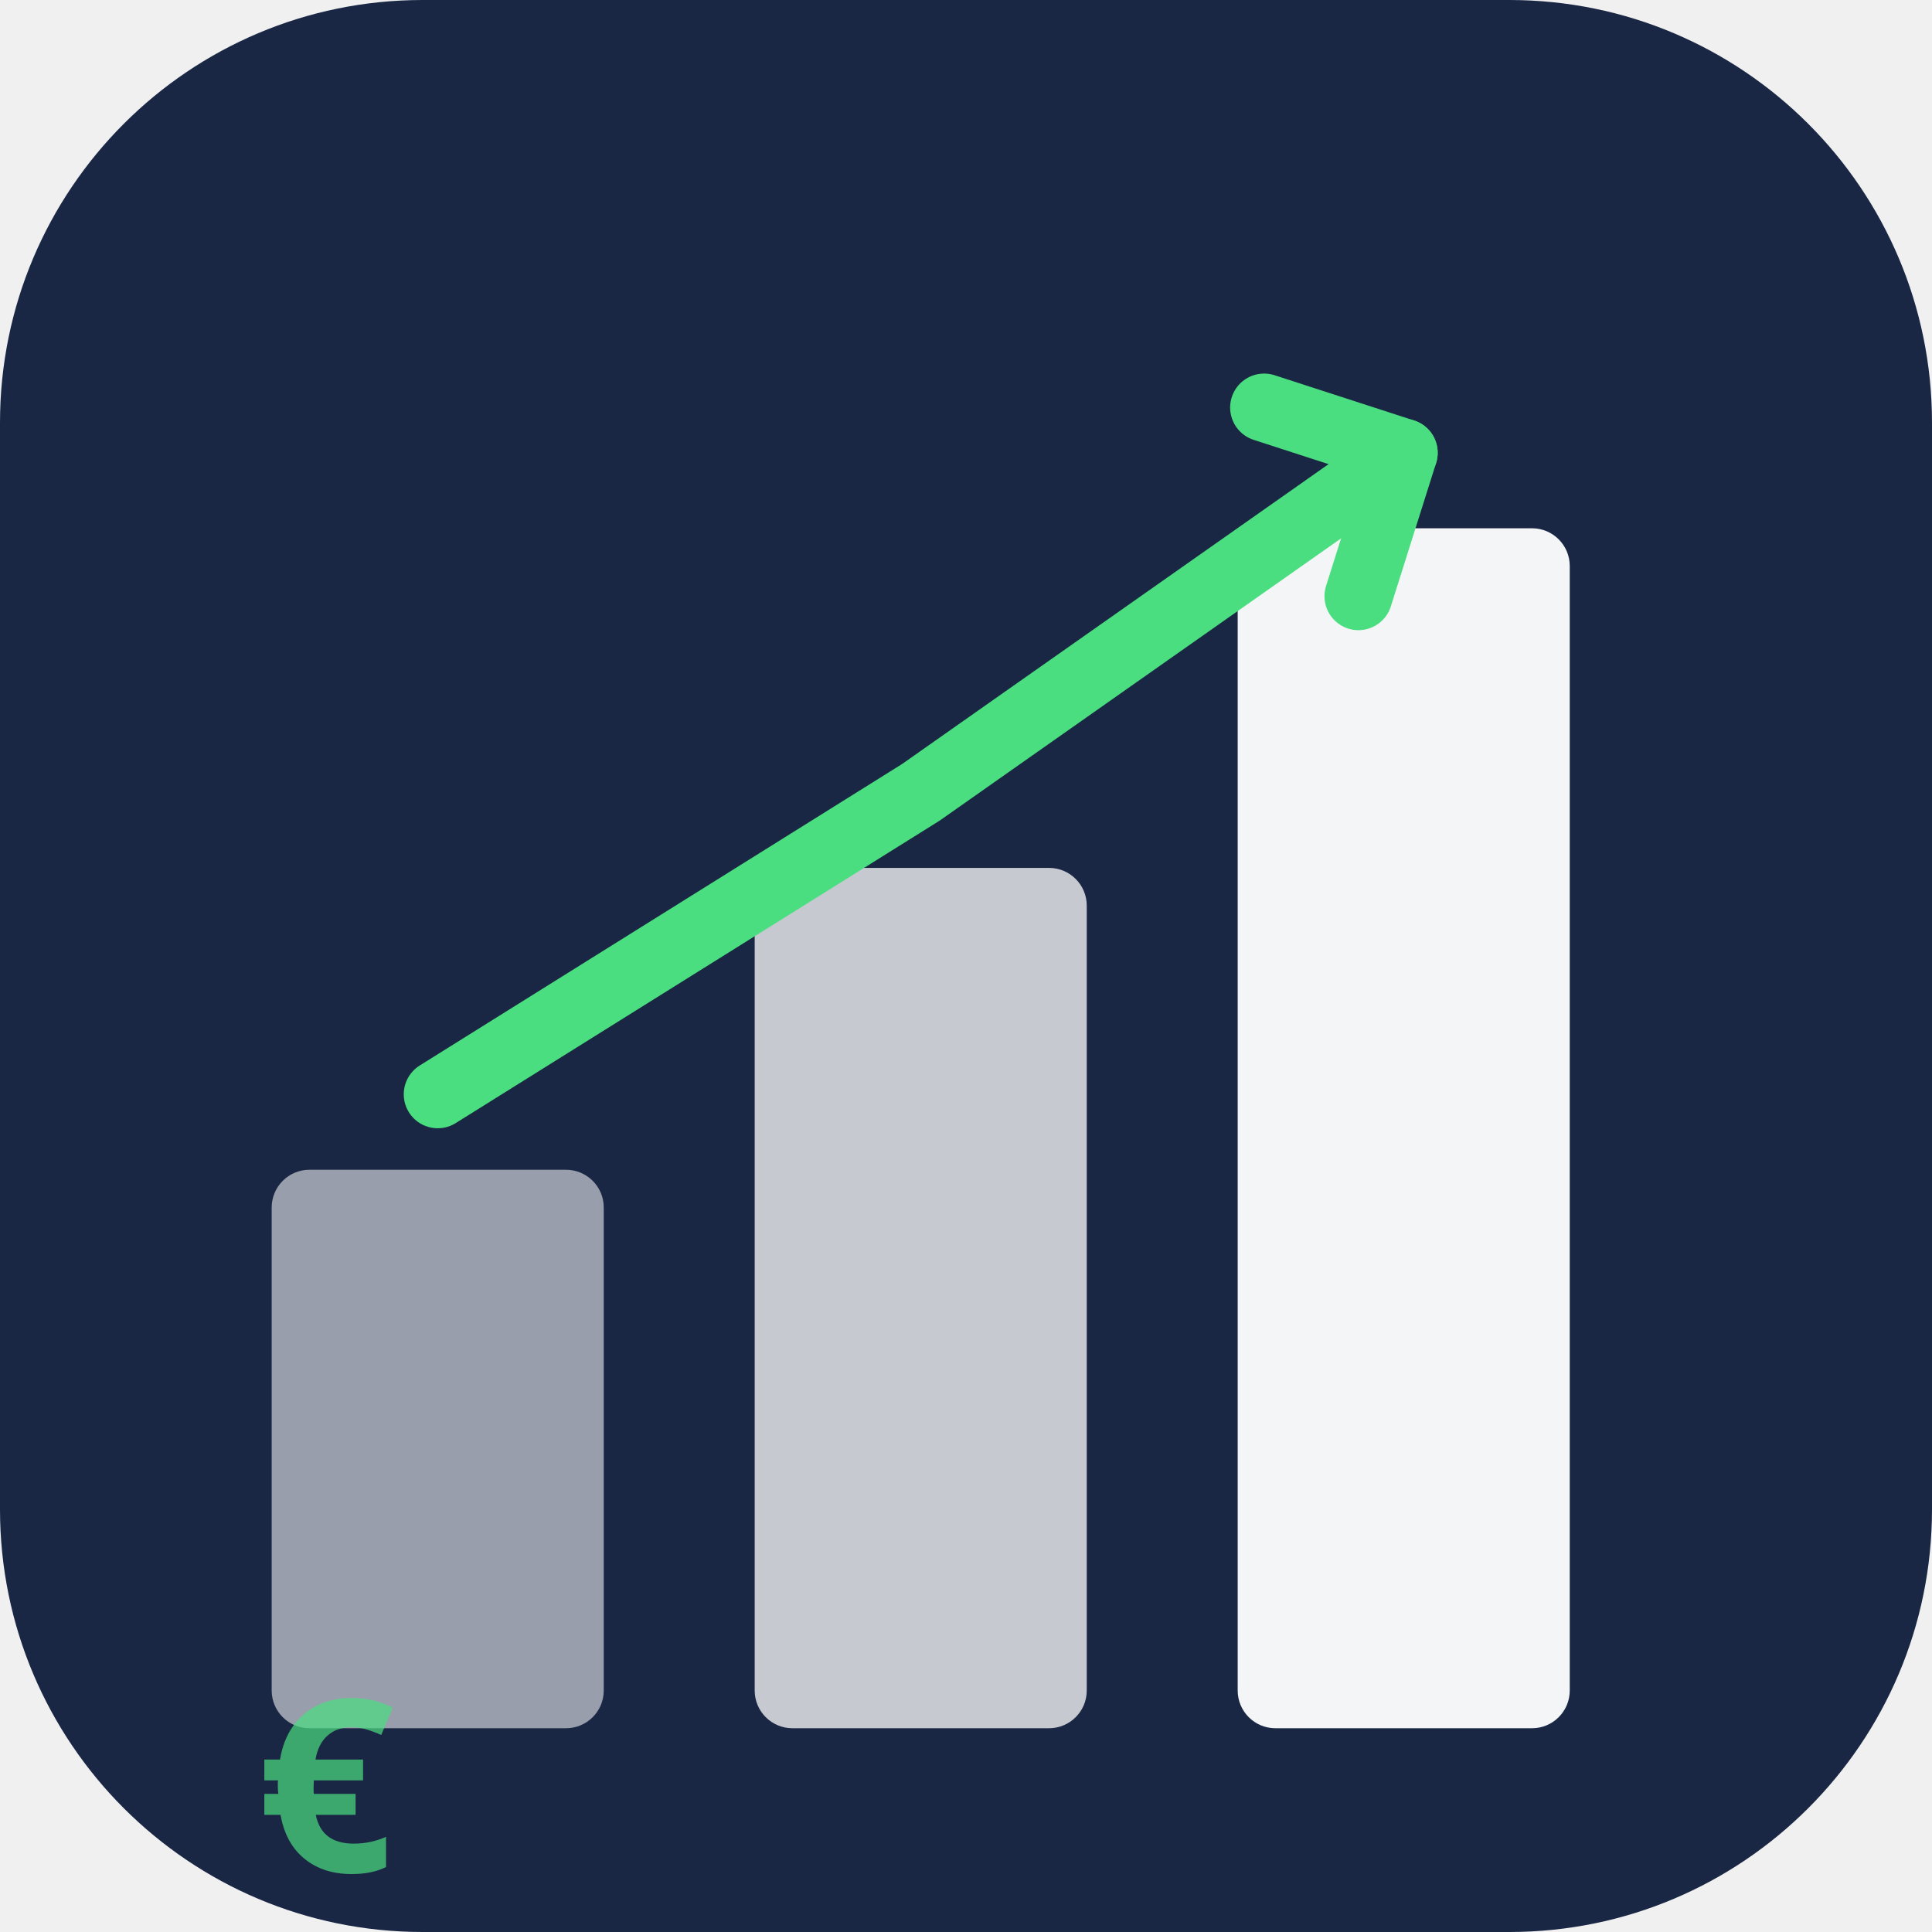
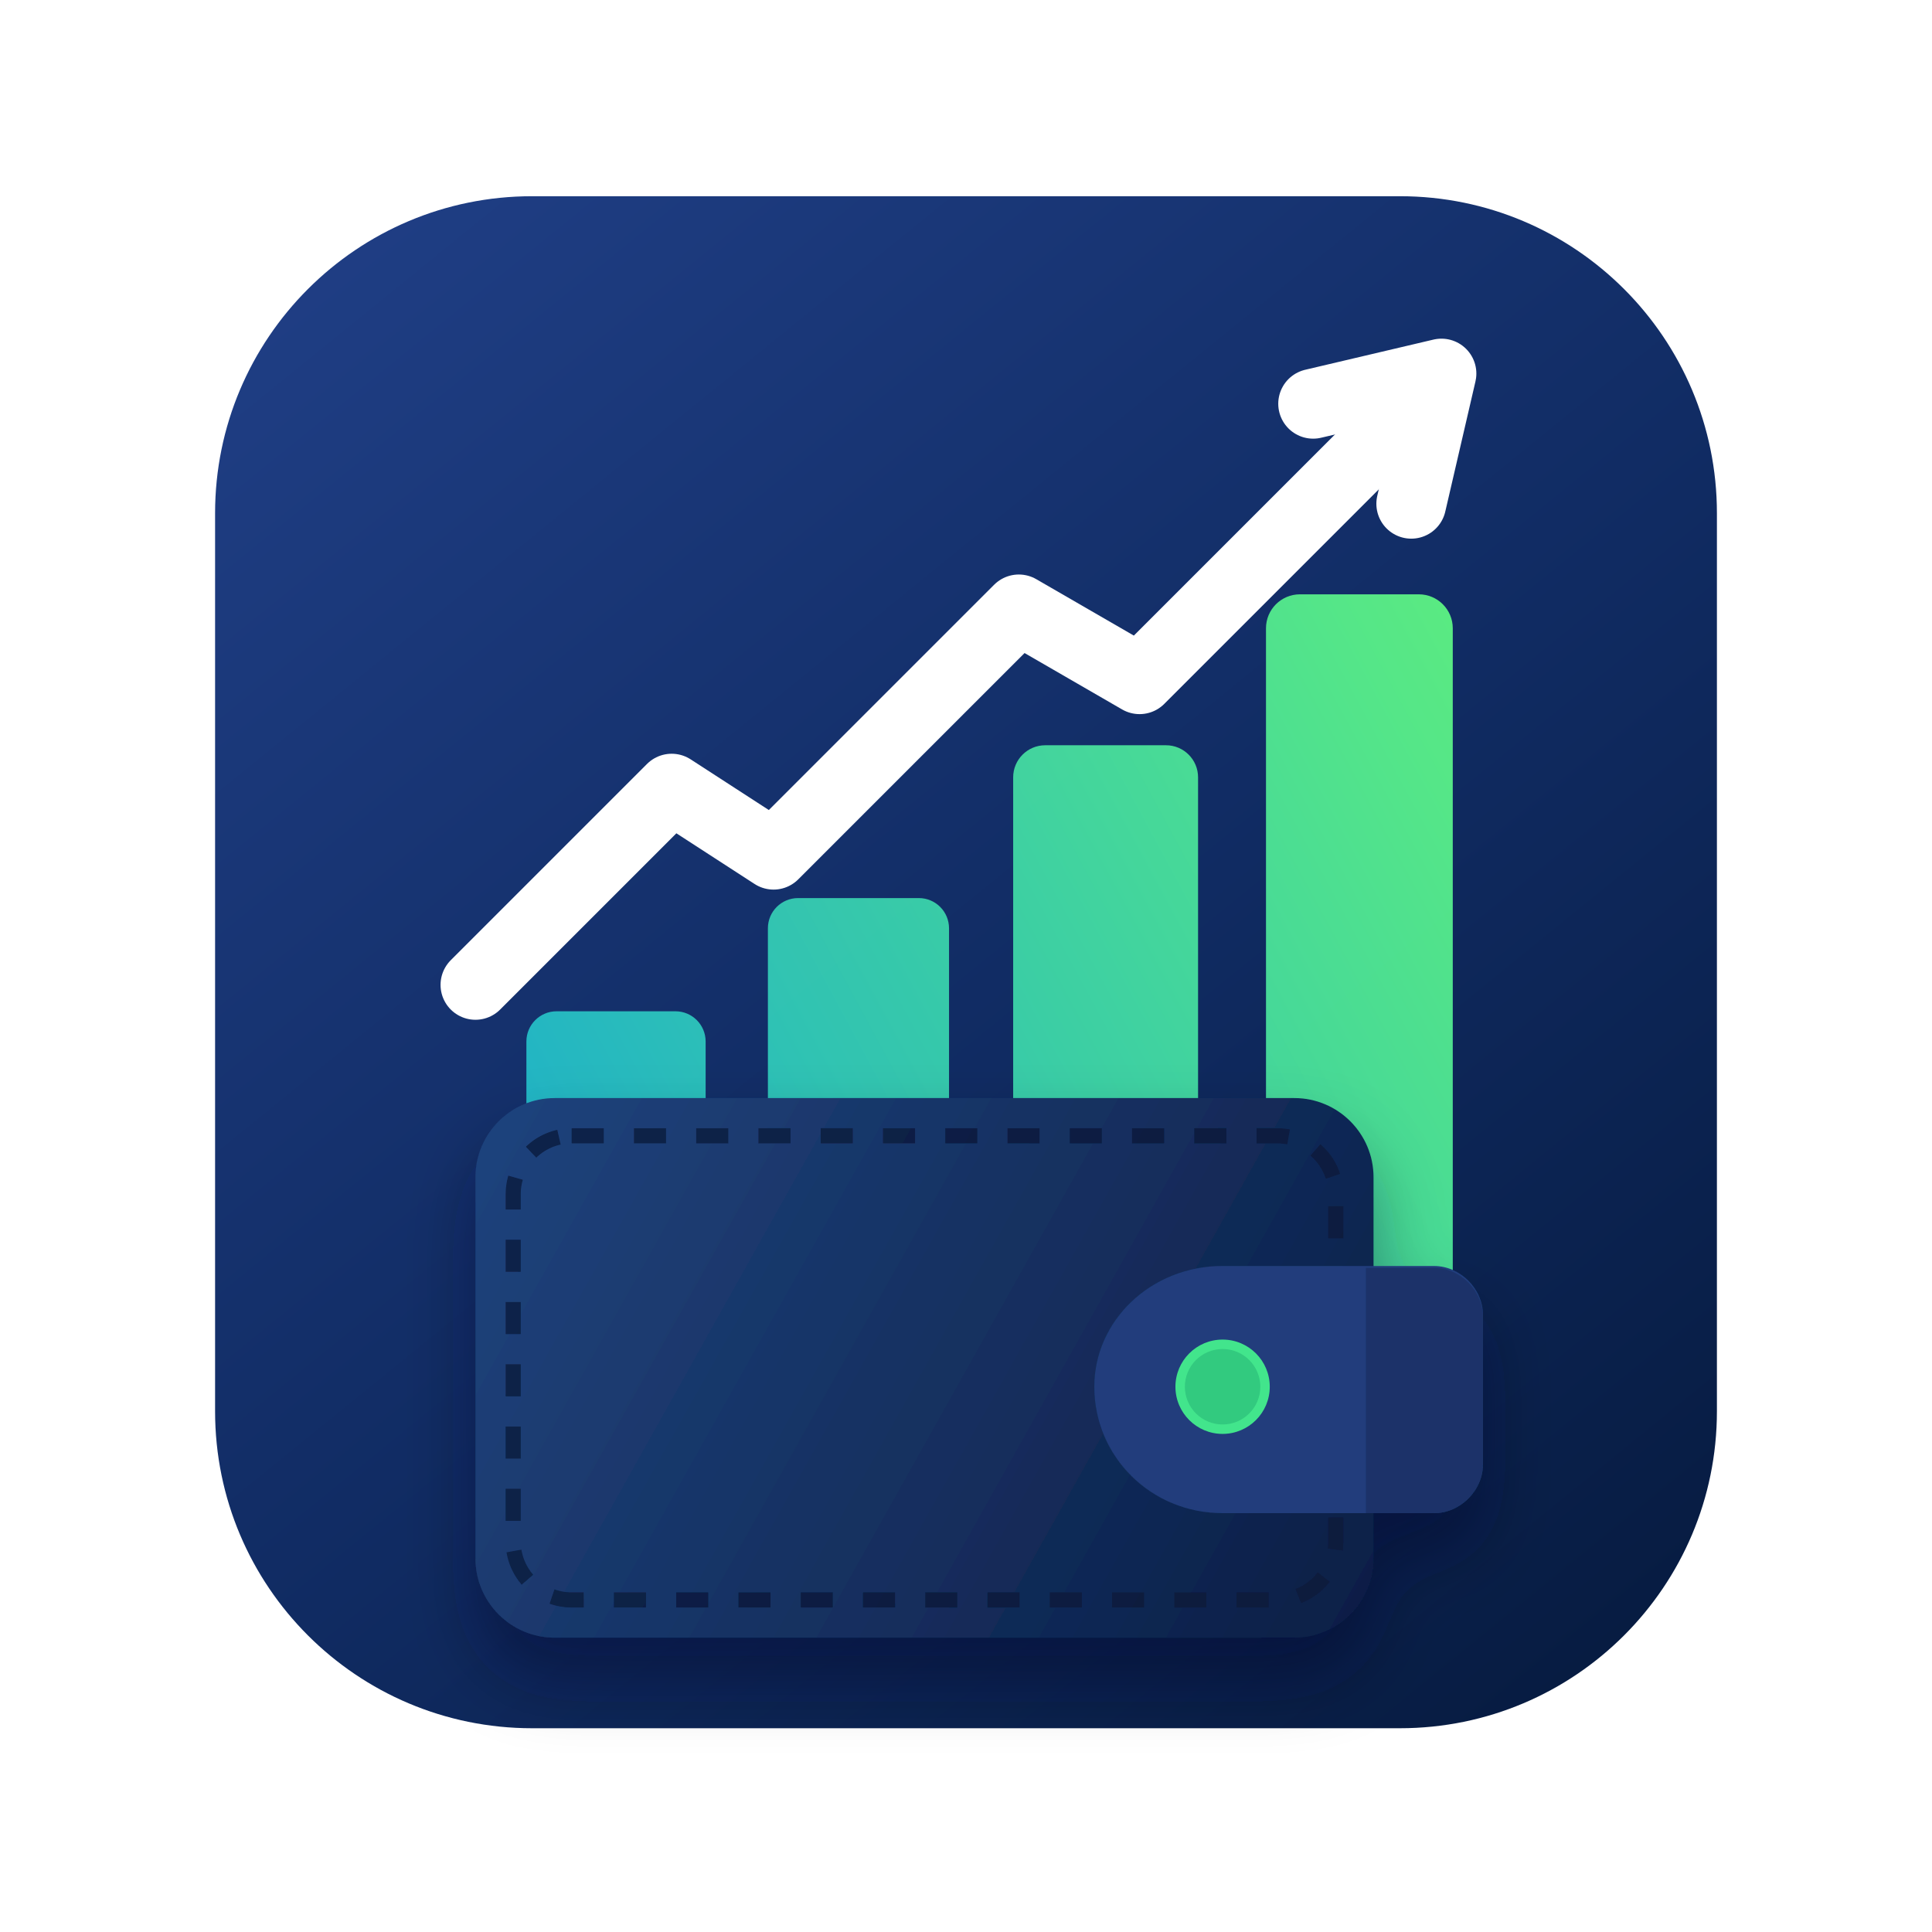
- <svg xmlns="http://www.w3.org/2000/svg" viewBox="0 0 512 512">
-   <rect width="512" height="512" rx="112" fill="#1a2744" />
-   <rect x="72" y="310" width="88" height="148" rx="10" fill="#ffffff" opacity="0.55" />
-   <rect x="200" y="230" width="88" height="228" rx="10" fill="#ffffff" opacity="0.75" />
-   <rect x="328" y="140" width="88" height="318" rx="10" fill="#ffffff" opacity="0.95" />
-   <polyline points="116,290 244,210 372,120" stroke="#4ade80" stroke-width="18" fill="none" stroke-linecap="round" stroke-linejoin="round" />
-   <polyline points="335,108 372,120 360,158" stroke="#4ade80" stroke-width="18" fill="none" stroke-linecap="round" stroke-linejoin="round" />
-   <text x="68" y="496" font-family="system-ui,sans-serif" font-size="64" font-weight="700" fill="#4ade80" opacity="0.7">€</text>
+ <svg xmlns="http://www.w3.org/2000/svg" viewBox="0 0 1024 1024">
+   <defs>
+     <linearGradient id="bg" x1="170" y1="90" x2="860" y2="940" gradientUnits="userSpaceOnUse">
+       <stop offset="0" stop-color="#203f86" />
+       <stop offset="0.54" stop-color="#102b62" />
+       <stop offset="1" stop-color="#061a3e" />
+     </linearGradient>
+     <linearGradient id="bar" x1="260" y1="580" x2="760" y2="310" gradientUnits="userSpaceOnUse">
+       <stop offset="0" stop-color="#20b7c8" />
+       <stop offset="1" stop-color="#5cf083" />
+     </linearGradient>
+     <linearGradient id="wallet" x1="260" y1="620" x2="760" y2="900" gradientUnits="userSpaceOnUse">
+       <stop offset="0" stop-color="#1f427b" />
+       <stop offset="1" stop-color="#091b41" />
+     </linearGradient>
+     <filter id="shadow" x="-20%" y="-20%" width="140%" height="150%">
+       <feDropShadow dx="0" dy="22" stdDeviation="18" flood-color="#00102a" flood-opacity="0.38" />
+     </filter>
+   </defs>
+   <rect width="1024" height="1024" fill="#ffffff" />
+   <rect x="114" y="104" width="796" height="812" rx="168" fill="url(#bg)" />
+   <g opacity="0.97">
+     <rect x="279" y="536" width="95" height="210" rx="16" fill="url(#bar)" />
+     <rect x="407" y="476" width="96" height="270" rx="16" fill="url(#bar)" />
+     <rect x="537" y="395" width="98" height="351" rx="17" fill="url(#bar)" />
+     <rect x="671" y="315" width="99" height="431" rx="18" fill="url(#bar)" />
+   </g>
+   <path d="M252 522 L356 418 L410 453 L540 323 L604 360 L748 216" fill="none" stroke="#ffffff" stroke-width="37" stroke-linecap="round" stroke-linejoin="round" />
+   <path d="M696 214 L764 198 L748 267" fill="none" stroke="#ffffff" stroke-width="37" stroke-linecap="round" stroke-linejoin="round" />
+   <g filter="url(#shadow)">
+     <rect x="252" y="582" width="476" height="286" rx="42" fill="url(#wallet)" />
+     <rect x="272" y="602" width="436" height="246" rx="31" fill="none" stroke="#071838" stroke-width="8" stroke-dasharray="17 16" opacity="0.75" />
+     <path d="M648 671 H760 C774 671 786 683 786 697 V776 C786 790 774 802 760 802 H648 C610 802 580 772 580 735 C580 700 610 671 648 671Z" fill="#203e7b" />
+     <path d="M724 672 H760 C774 672 786 684 786 698 V776 C786 790 774 802 760 802 H724Z" fill="#172f63" opacity="0.72" />
+     <circle cx="648" cy="735" r="25" fill="#43e58c" />
+     <circle cx="648" cy="735" r="20" fill="#32ca7f" />
+   </g>
</svg>
